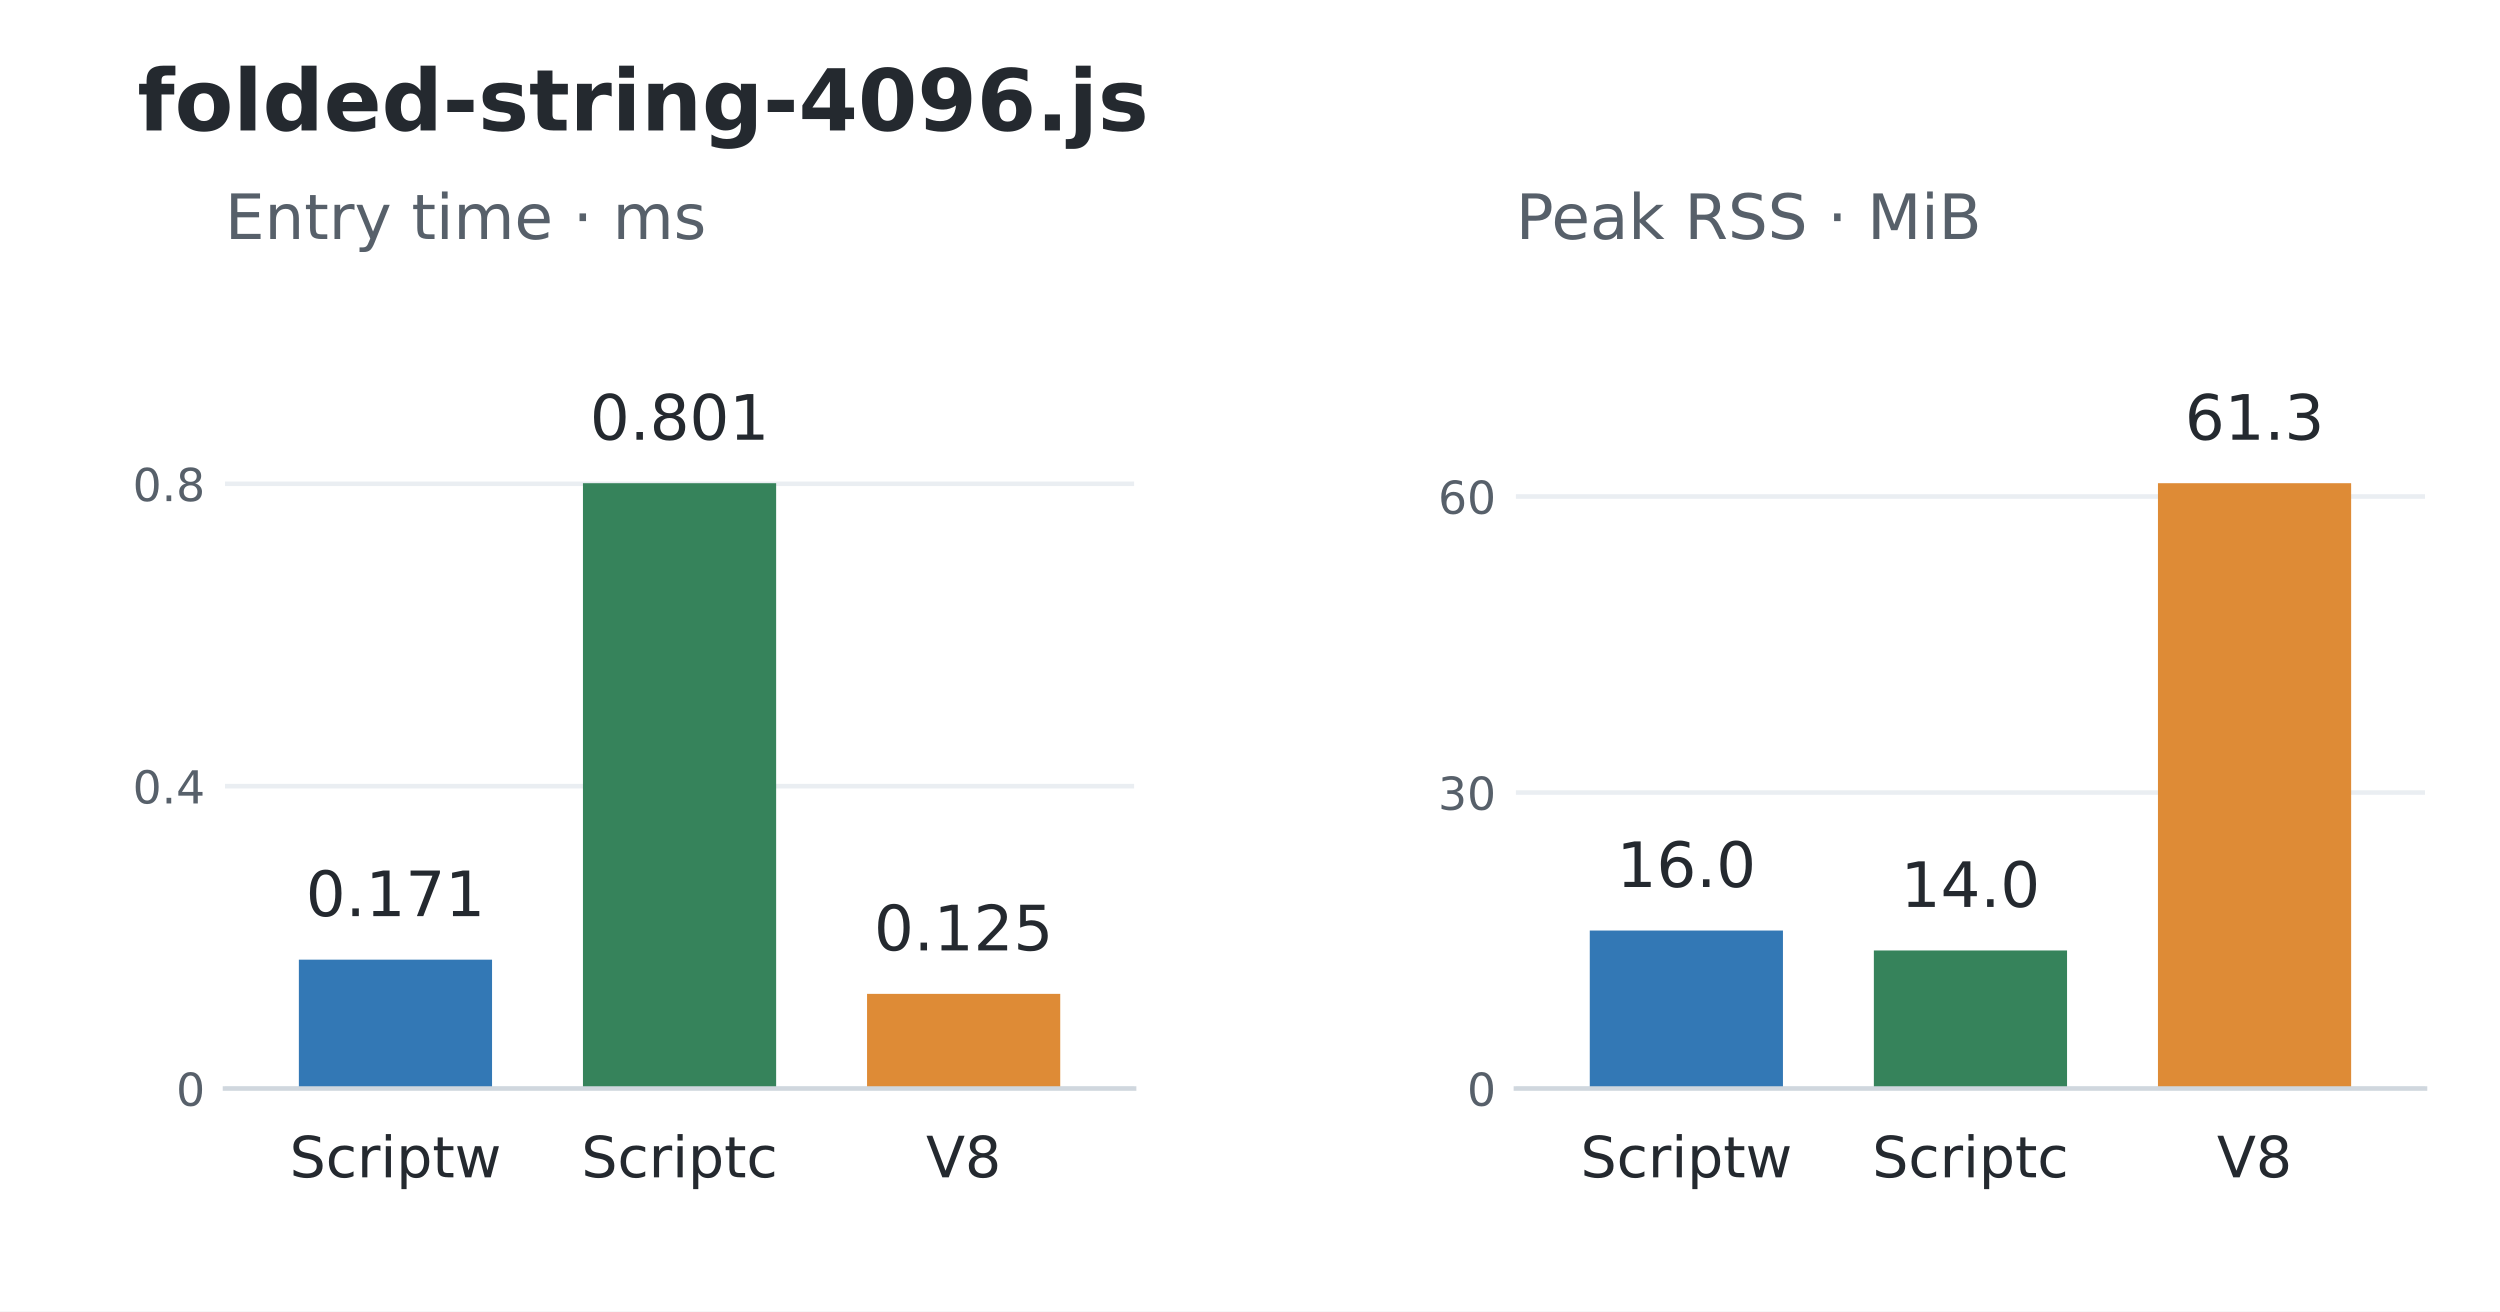
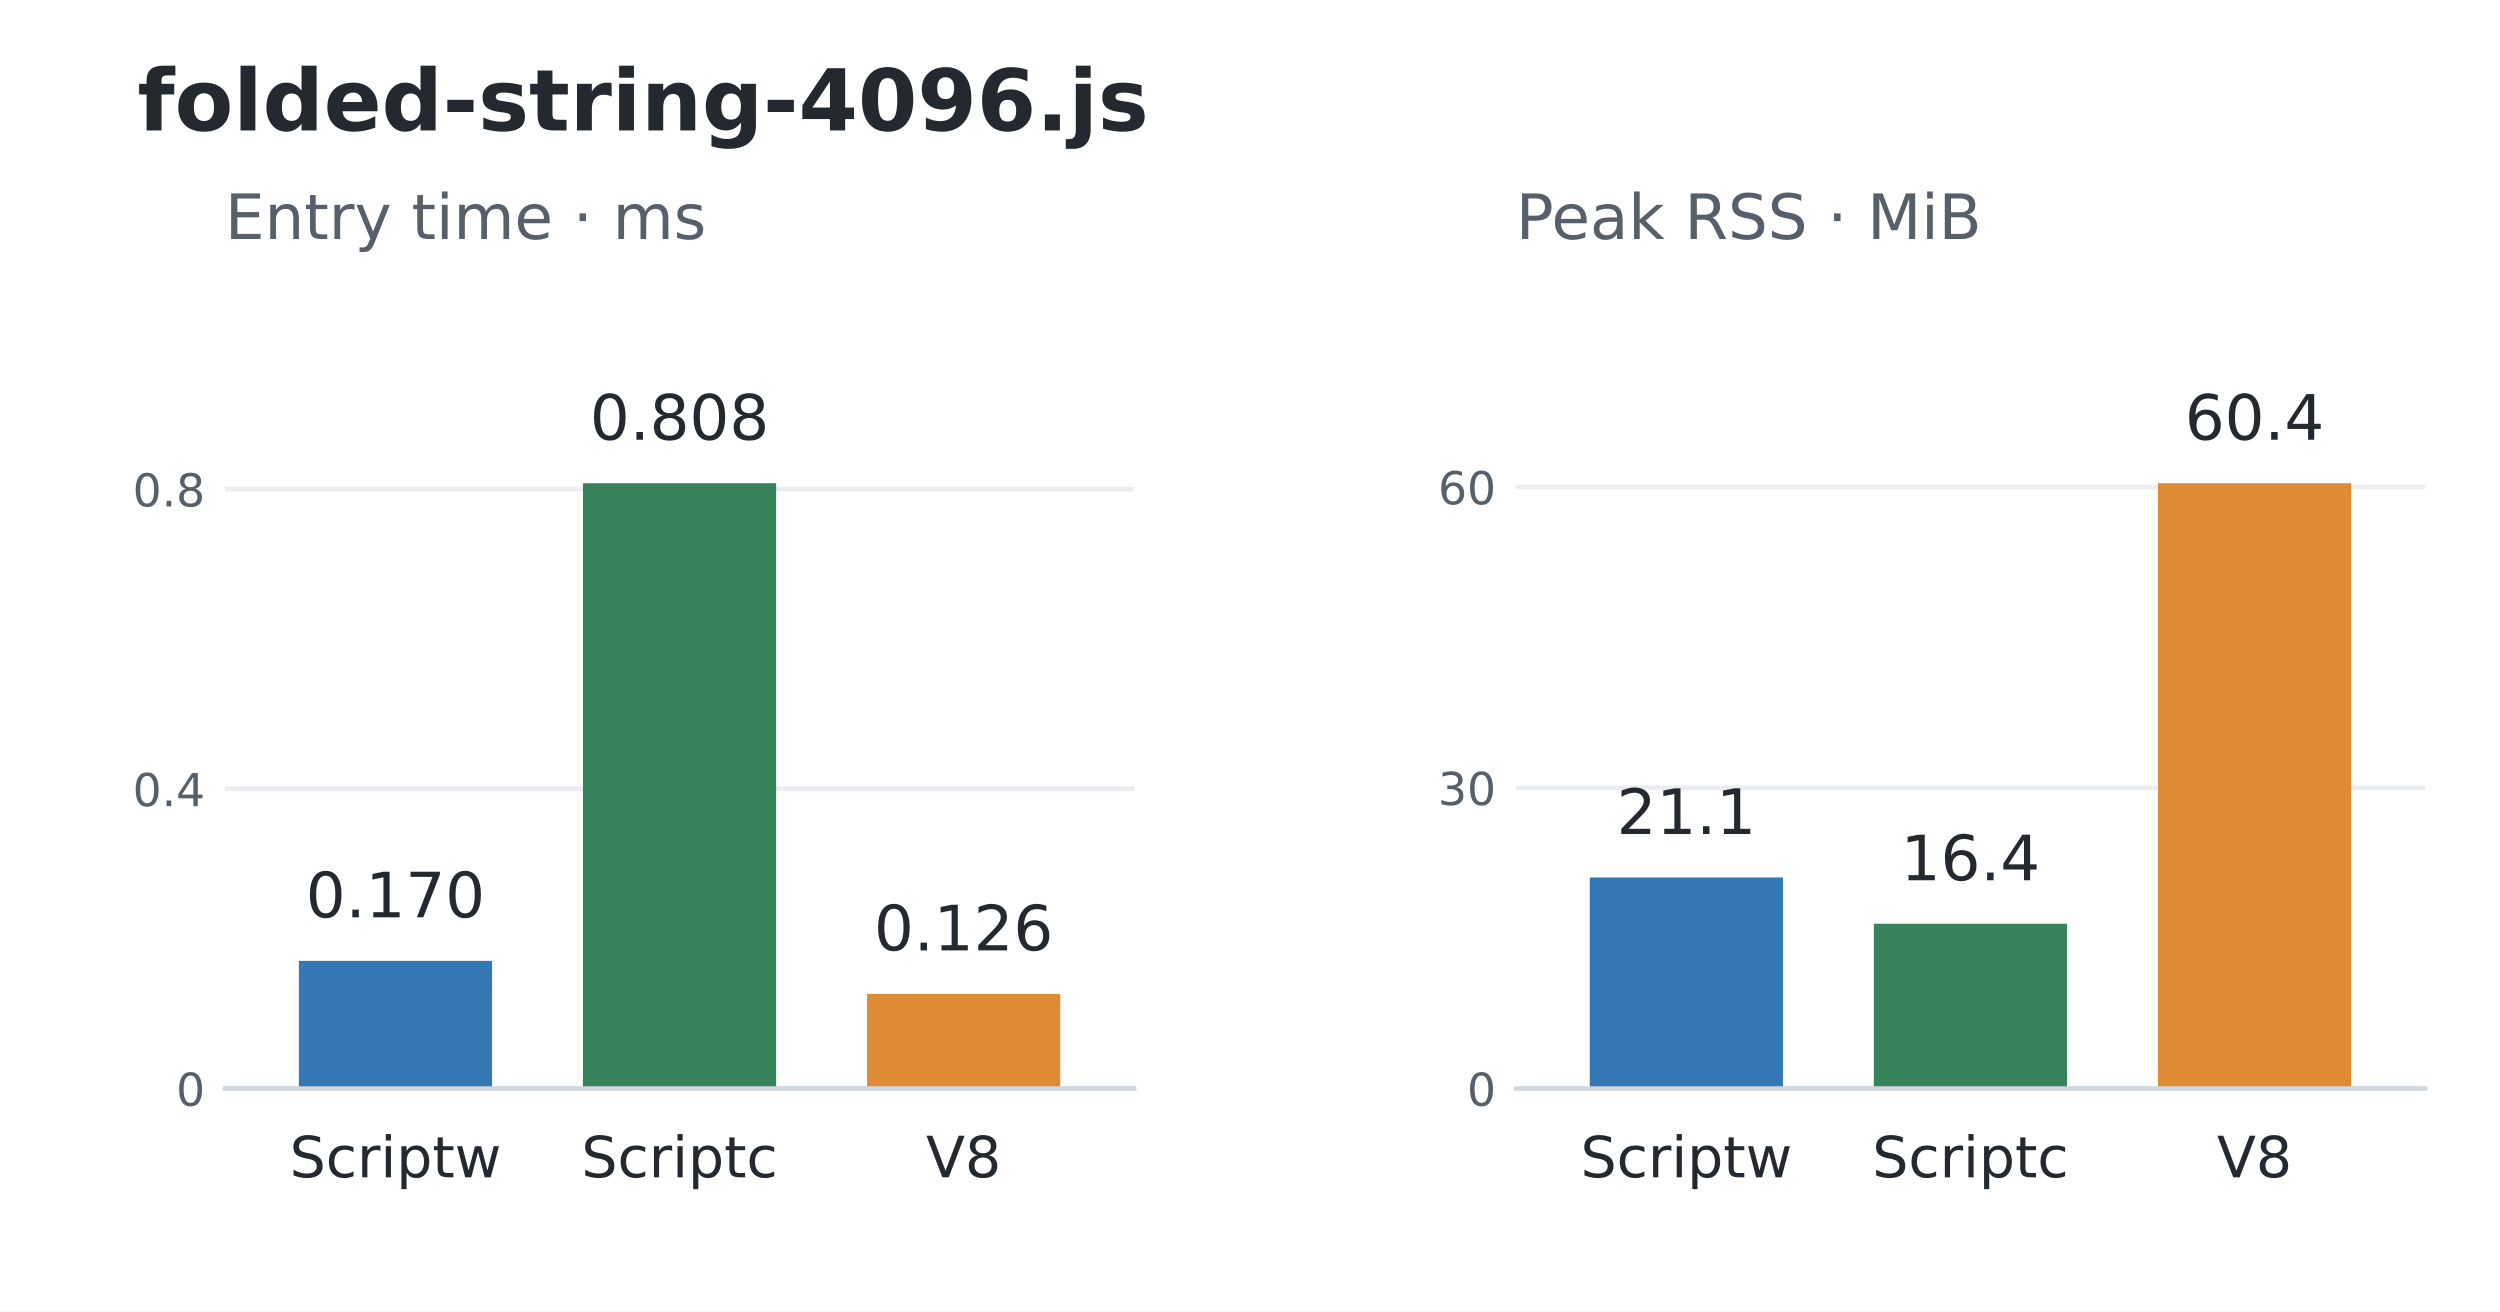
<svg xmlns="http://www.w3.org/2000/svg" width="439.2pt" height="230.4pt" viewBox="0 0 439.2 230.4" version="1.1">
  <defs>
    <style type="text/css">*{stroke-linejoin: round; stroke-linecap: butt}</style>
  </defs>
  <g id="figure_1">
    <g id="patch_1">
      <path d="M 0 230.4 L 439.2 230.4 L 439.2 0 L 0 0 z " style="fill: #ffffff" />
    </g>
    <g id="axes_1">
      <g id="patch_2">
        <path d="M 39.528 191.232 L 199.237 191.232 L 199.237 52.992 L 39.528 52.992 z " style="fill: #ffffff" />
      </g>
      <g id="matplotlib.axis_1">
        <g id="xtick_1">
          <g id="line2d_1" />
          <g id="text_1">
            <text style="font-size: 10px; font-family: 'DejaVu Sans'; text-anchor: middle; fill: #24292f" x="69.473" y="206.83" transform="rotate(-0 69.47346 206.8304)">Scriptw</text>
          </g>
        </g>
        <g id="xtick_2">
          <g id="line2d_2" />
          <g id="text_2">
            <text style="font-size: 10px; font-family: 'DejaVu Sans'; text-anchor: middle; fill: #24292f" x="119.383" y="206.83" transform="rotate(-0 119.3825 206.8304)">Scriptc</text>
          </g>
        </g>
        <g id="xtick_3">
          <g id="line2d_3" />
          <g id="text_3">
            <text style="font-size: 10px; font-family: 'DejaVu Sans'; text-anchor: middle; fill: #24292f" x="169.292" y="206.83" transform="rotate(-0 169.2916 206.8297)">V8</text>
          </g>
        </g>
      </g>
      <g id="matplotlib.axis_2">
        <g id="ytick_1">
          <g id="line2d_4">
            <path d="M 39.528 191.232 L 199.237 191.232 " clip-path="url(#p648741f3fb)" style="fill: none; stroke: #eaeef2; stroke-width: 0.8; stroke-linecap: square" />
          </g>
          <g id="line2d_5" />
          <g id="text_4">
            <text style="font-size: 8px; font-family: 'DejaVu Sans'; text-anchor: end; fill: #57606a" x="36.028" y="194.271" transform="rotate(-0 36.028 194.2711)">0</text>
          </g>
        </g>
        <g id="ytick_2">
          <g id="line2d_6">
-             <path d="M 39.528 138.114 L 199.237 138.114 " clip-path="url(#p648741f3fb)" style="fill: none; stroke: #eaeef2; stroke-width: 0.8; stroke-linecap: square" />
+             <path d="M 39.528 138.586 L 199.237 138.586 " clip-path="url(#p648741f3fb)" style="fill: none; stroke: #eaeef2; stroke-width: 0.8; stroke-linecap: square" />
          </g>
          <g id="line2d_7" />
          <g id="text_5">
-             <text style="font-size: 8px; font-family: 'DejaVu Sans'; text-anchor: end; fill: #57606a" x="36.028" y="141.153" transform="rotate(-0 36.028 141.1528)">0.4</text>
+             <text style="font-size: 8px; font-family: 'DejaVu Sans'; text-anchor: end; fill: #57606a" x="36.028" y="141.625" transform="rotate(-0 36.028 141.6249)">0.4</text>
          </g>
        </g>
        <g id="ytick_3">
          <g id="line2d_8">
-             <path d="M 39.528 84.995 L 199.237 84.995 " clip-path="url(#p648741f3fb)" style="fill: none; stroke: #eaeef2; stroke-width: 0.8; stroke-linecap: square" />
+             <path d="M 39.528 85.94 L 199.237 85.94 " clip-path="url(#p648741f3fb)" style="fill: none; stroke: #eaeef2; stroke-width: 0.8; stroke-linecap: square" />
          </g>
          <g id="line2d_9" />
          <g id="text_6">
-             <text style="font-size: 8px; font-family: 'DejaVu Sans'; text-anchor: end; fill: #57606a" x="36.028" y="88.034" transform="rotate(-0 36.028 88.03445)">0.8</text>
+             <text style="font-size: 8px; font-family: 'DejaVu Sans'; text-anchor: end; fill: #57606a" x="36.028" y="88.979" transform="rotate(-0 36.028 88.97881)">0.8</text>
          </g>
        </g>
      </g>
      <g id="patch_3">
-         <path d="M 52.504 191.232 L 86.443 191.232 L 86.443 168.59 L 52.504 168.59 z " clip-path="url(#p648741f3fb)" style="fill: #3378b5" />
+         <path d="M 52.504 191.232 L 86.443 191.232 L 86.443 168.802 L 52.504 168.802 z " clip-path="url(#p648741f3fb)" style="fill: #3378b5" />
      </g>
      <g id="patch_4">
        <path d="M 102.413 191.232 L 136.352 191.232 L 136.352 84.894 L 102.413 84.894 z " clip-path="url(#p648741f3fb)" style="fill: #36835b" />
      </g>
      <g id="patch_5">
-         <path d="M 152.323 191.232 L 186.261 191.232 L 186.261 174.604 L 152.323 174.604 z " clip-path="url(#p648741f3fb)" style="fill: #de8b36" />
+         <path d="M 152.323 191.232 L 186.261 191.232 L 186.261 174.605 L 152.323 174.605 z " clip-path="url(#p648741f3fb)" style="fill: #de8b36" />
      </g>
      <g id="patch_6">
        <path d="M 39.528 191.232 L 199.237 191.232 " style="fill: none; stroke: #d0d7de; stroke-width: 0.8; stroke-linejoin: miter; stroke-linecap: square" />
      </g>
      <g id="text_7">
-         <text style="font-size: 11px; font-family: 'DejaVu Sans'; text-anchor: middle; fill: #24292f" x="69.473" y="160.947" transform="rotate(-0 69.47346 160.9471)">0.171</text>
+         <text style="font-size: 11px; font-family: 'DejaVu Sans'; text-anchor: middle; fill: #24292f" x="69.473" y="161.16" transform="rotate(-0 69.47346 161.1597)">0.170</text>
      </g>
      <g id="text_8">
-         <text style="font-size: 11px; font-family: 'DejaVu Sans'; text-anchor: middle; fill: #24292f" x="119.383" y="77.251" transform="rotate(-0 119.3825 77.25096)">0.801</text>
+         <text style="font-size: 11px; font-family: 'DejaVu Sans'; text-anchor: middle; fill: #24292f" x="119.383" y="77.251" transform="rotate(-0 119.3825 77.25096)">0.808</text>
      </g>
      <g id="text_9">
-         <text style="font-size: 11px; font-family: 'DejaVu Sans'; text-anchor: middle; fill: #24292f" x="169.292" y="166.961" transform="rotate(-0 169.2916 166.9609)">0.125</text>
+         <text style="font-size: 11px; font-family: 'DejaVu Sans'; text-anchor: middle; fill: #24292f" x="169.292" y="166.962" transform="rotate(-0 169.2916 166.9624)">0.126</text>
      </g>
      <g id="text_10">
        <text style="font-size: 11px; font-family: 'DejaVu Sans'; text-anchor: start; fill: #57606a" x="39.528" y="41.992" transform="rotate(-0 39.528 41.992)">Entry time · ms</text>
      </g>
    </g>
    <g id="axes_2">
      <g id="patch_7">
        <path d="M 266.315 191.232 L 426.024 191.232 L 426.024 52.992 L 266.315 52.992 z " style="fill: #ffffff" />
      </g>
      <g id="matplotlib.axis_3">
        <g id="xtick_4">
          <g id="line2d_10" />
          <g id="text_11">
            <text style="font-size: 10px; font-family: 'DejaVu Sans'; text-anchor: middle; fill: #24292f" x="296.26" y="206.83" transform="rotate(-0 296.2604 206.8304)">Scriptw</text>
          </g>
        </g>
        <g id="xtick_5">
          <g id="line2d_11" />
          <g id="text_12">
            <text style="font-size: 10px; font-family: 'DejaVu Sans'; text-anchor: middle; fill: #24292f" x="346.169" y="206.83" transform="rotate(-0 346.1695 206.8304)">Scriptc</text>
          </g>
        </g>
        <g id="xtick_6">
          <g id="line2d_12" />
          <g id="text_13">
            <text style="font-size: 10px; font-family: 'DejaVu Sans'; text-anchor: middle; fill: #24292f" x="396.079" y="206.83" transform="rotate(-0 396.0785 206.8297)">V8</text>
          </g>
        </g>
      </g>
      <g id="matplotlib.axis_4">
        <g id="ytick_4">
          <g id="line2d_13">
            <path d="M 266.315 191.232 L 426.024 191.232 " clip-path="url(#pf3a1462166)" style="fill: none; stroke: #eaeef2; stroke-width: 0.8; stroke-linecap: square" />
          </g>
          <g id="line2d_14" />
          <g id="text_14">
            <text style="font-size: 8px; font-family: 'DejaVu Sans'; text-anchor: end; fill: #57606a" x="262.815" y="194.271" transform="rotate(-0 262.8149 194.2711)">0</text>
          </g>
        </g>
        <g id="ytick_5">
          <g id="line2d_15">
-             <path d="M 266.315 139.229 L 426.024 139.229 " clip-path="url(#pf3a1462166)" style="fill: none; stroke: #eaeef2; stroke-width: 0.8; stroke-linecap: square" />
+             <path d="M 266.315 138.396 L 426.024 138.396 " clip-path="url(#pf3a1462166)" style="fill: none; stroke: #eaeef2; stroke-width: 0.8; stroke-linecap: square" />
          </g>
          <g id="line2d_16" />
          <g id="text_15">
-             <text style="font-size: 8px; font-family: 'DejaVu Sans'; text-anchor: end; fill: #57606a" x="262.815" y="142.268" transform="rotate(-0 262.8149 142.2682)">30</text>
+             <text style="font-size: 8px; font-family: 'DejaVu Sans'; text-anchor: end; fill: #57606a" x="262.815" y="141.435" transform="rotate(-0 262.8149 141.4355)">30</text>
          </g>
        </g>
        <g id="ytick_6">
          <g id="line2d_17">
-             <path d="M 266.315 87.226 L 426.024 87.226 " clip-path="url(#pf3a1462166)" style="fill: none; stroke: #eaeef2; stroke-width: 0.8; stroke-linecap: square" />
+             <path d="M 266.315 85.561 L 426.024 85.561 " clip-path="url(#pf3a1462166)" style="fill: none; stroke: #eaeef2; stroke-width: 0.8; stroke-linecap: square" />
          </g>
          <g id="line2d_18" />
          <g id="text_16">
-             <text style="font-size: 8px; font-family: 'DejaVu Sans'; text-anchor: end; fill: #57606a" x="262.815" y="90.265" transform="rotate(-0 262.8149 90.26528)">60</text>
+             <text style="font-size: 8px; font-family: 'DejaVu Sans'; text-anchor: end; fill: #57606a" x="262.815" y="88.6" transform="rotate(-0 262.8149 88.59992)">60</text>
          </g>
        </g>
      </g>
      <g id="patch_8">
-         <path d="M 279.291 191.232 L 313.229 191.232 L 313.229 163.473 L 279.291 163.473 z " clip-path="url(#pf3a1462166)" style="fill: #3378b5" />
+         <path d="M 279.291 191.232 L 313.229 191.232 L 313.229 154.154 L 279.291 154.154 z " clip-path="url(#pf3a1462166)" style="fill: #3378b5" />
      </g>
      <g id="patch_9">
-         <path d="M 329.2 191.232 L 363.139 191.232 L 363.139 166.974 L 329.2 166.974 z " clip-path="url(#pf3a1462166)" style="fill: #36835b" />
+         <path d="M 329.2 191.232 L 363.139 191.232 L 363.139 162.286 L 329.2 162.286 z " clip-path="url(#pf3a1462166)" style="fill: #36835b" />
      </g>
      <g id="patch_10">
        <path d="M 379.109 191.232 L 413.048 191.232 L 413.048 84.894 L 379.109 84.894 z " clip-path="url(#pf3a1462166)" style="fill: #de8b36" />
      </g>
      <g id="patch_11">
        <path d="M 266.315 191.232 L 426.024 191.232 " style="fill: none; stroke: #d0d7de; stroke-width: 0.8; stroke-linejoin: miter; stroke-linecap: square" />
      </g>
      <g id="text_17">
-         <text style="font-size: 11px; font-family: 'DejaVu Sans'; text-anchor: middle; fill: #24292f" x="296.26" y="155.831" transform="rotate(-0 296.2604 155.8308)">16.0</text>
+         <text style="font-size: 11px; font-family: 'DejaVu Sans'; text-anchor: middle; fill: #24292f" x="296.26" y="146.512" transform="rotate(-0 296.2604 146.5116)">21.1</text>
      </g>
      <g id="text_18">
-         <text style="font-size: 11px; font-family: 'DejaVu Sans'; text-anchor: middle; fill: #24292f" x="346.169" y="159.332" transform="rotate(-0 346.1695 159.3316)">14.0</text>
+         <text style="font-size: 11px; font-family: 'DejaVu Sans'; text-anchor: middle; fill: #24292f" x="346.169" y="154.643" transform="rotate(-0 346.1695 154.6434)">16.4</text>
      </g>
      <g id="text_19">
-         <text style="font-size: 11px; font-family: 'DejaVu Sans'; text-anchor: middle; fill: #24292f" x="396.079" y="77.251" transform="rotate(-0 396.0785 77.25096)">61.3</text>
+         <text style="font-size: 11px; font-family: 'DejaVu Sans'; text-anchor: middle; fill: #24292f" x="396.079" y="77.251" transform="rotate(-0 396.0785 77.25096)">60.4</text>
      </g>
      <g id="text_20">
        <text style="font-size: 11px; font-family: 'DejaVu Sans'; text-anchor: start; fill: #57606a" x="266.315" y="41.992" transform="rotate(-0 266.3149 41.992)">Peak RSS · MiB</text>
      </g>
    </g>
    <g id="text_21">
      <text style="font-weight: 700; font-size: 15px; font-family: 'DejaVu Sans'; text-anchor: start; fill: #24292f" x="24.156" y="22.918" transform="rotate(-0 24.156 22.91766)">folded-string-4096.js</text>
    </g>
  </g>
  <defs>
    <clipPath id="p648741f3fb">
      <rect x="39.528" y="52.992" width="159.709" height="138.24" />
    </clipPath>
    <clipPath id="pf3a1462166">
      <rect x="266.315" y="52.992" width="159.709" height="138.24" />
    </clipPath>
  </defs>
</svg>
